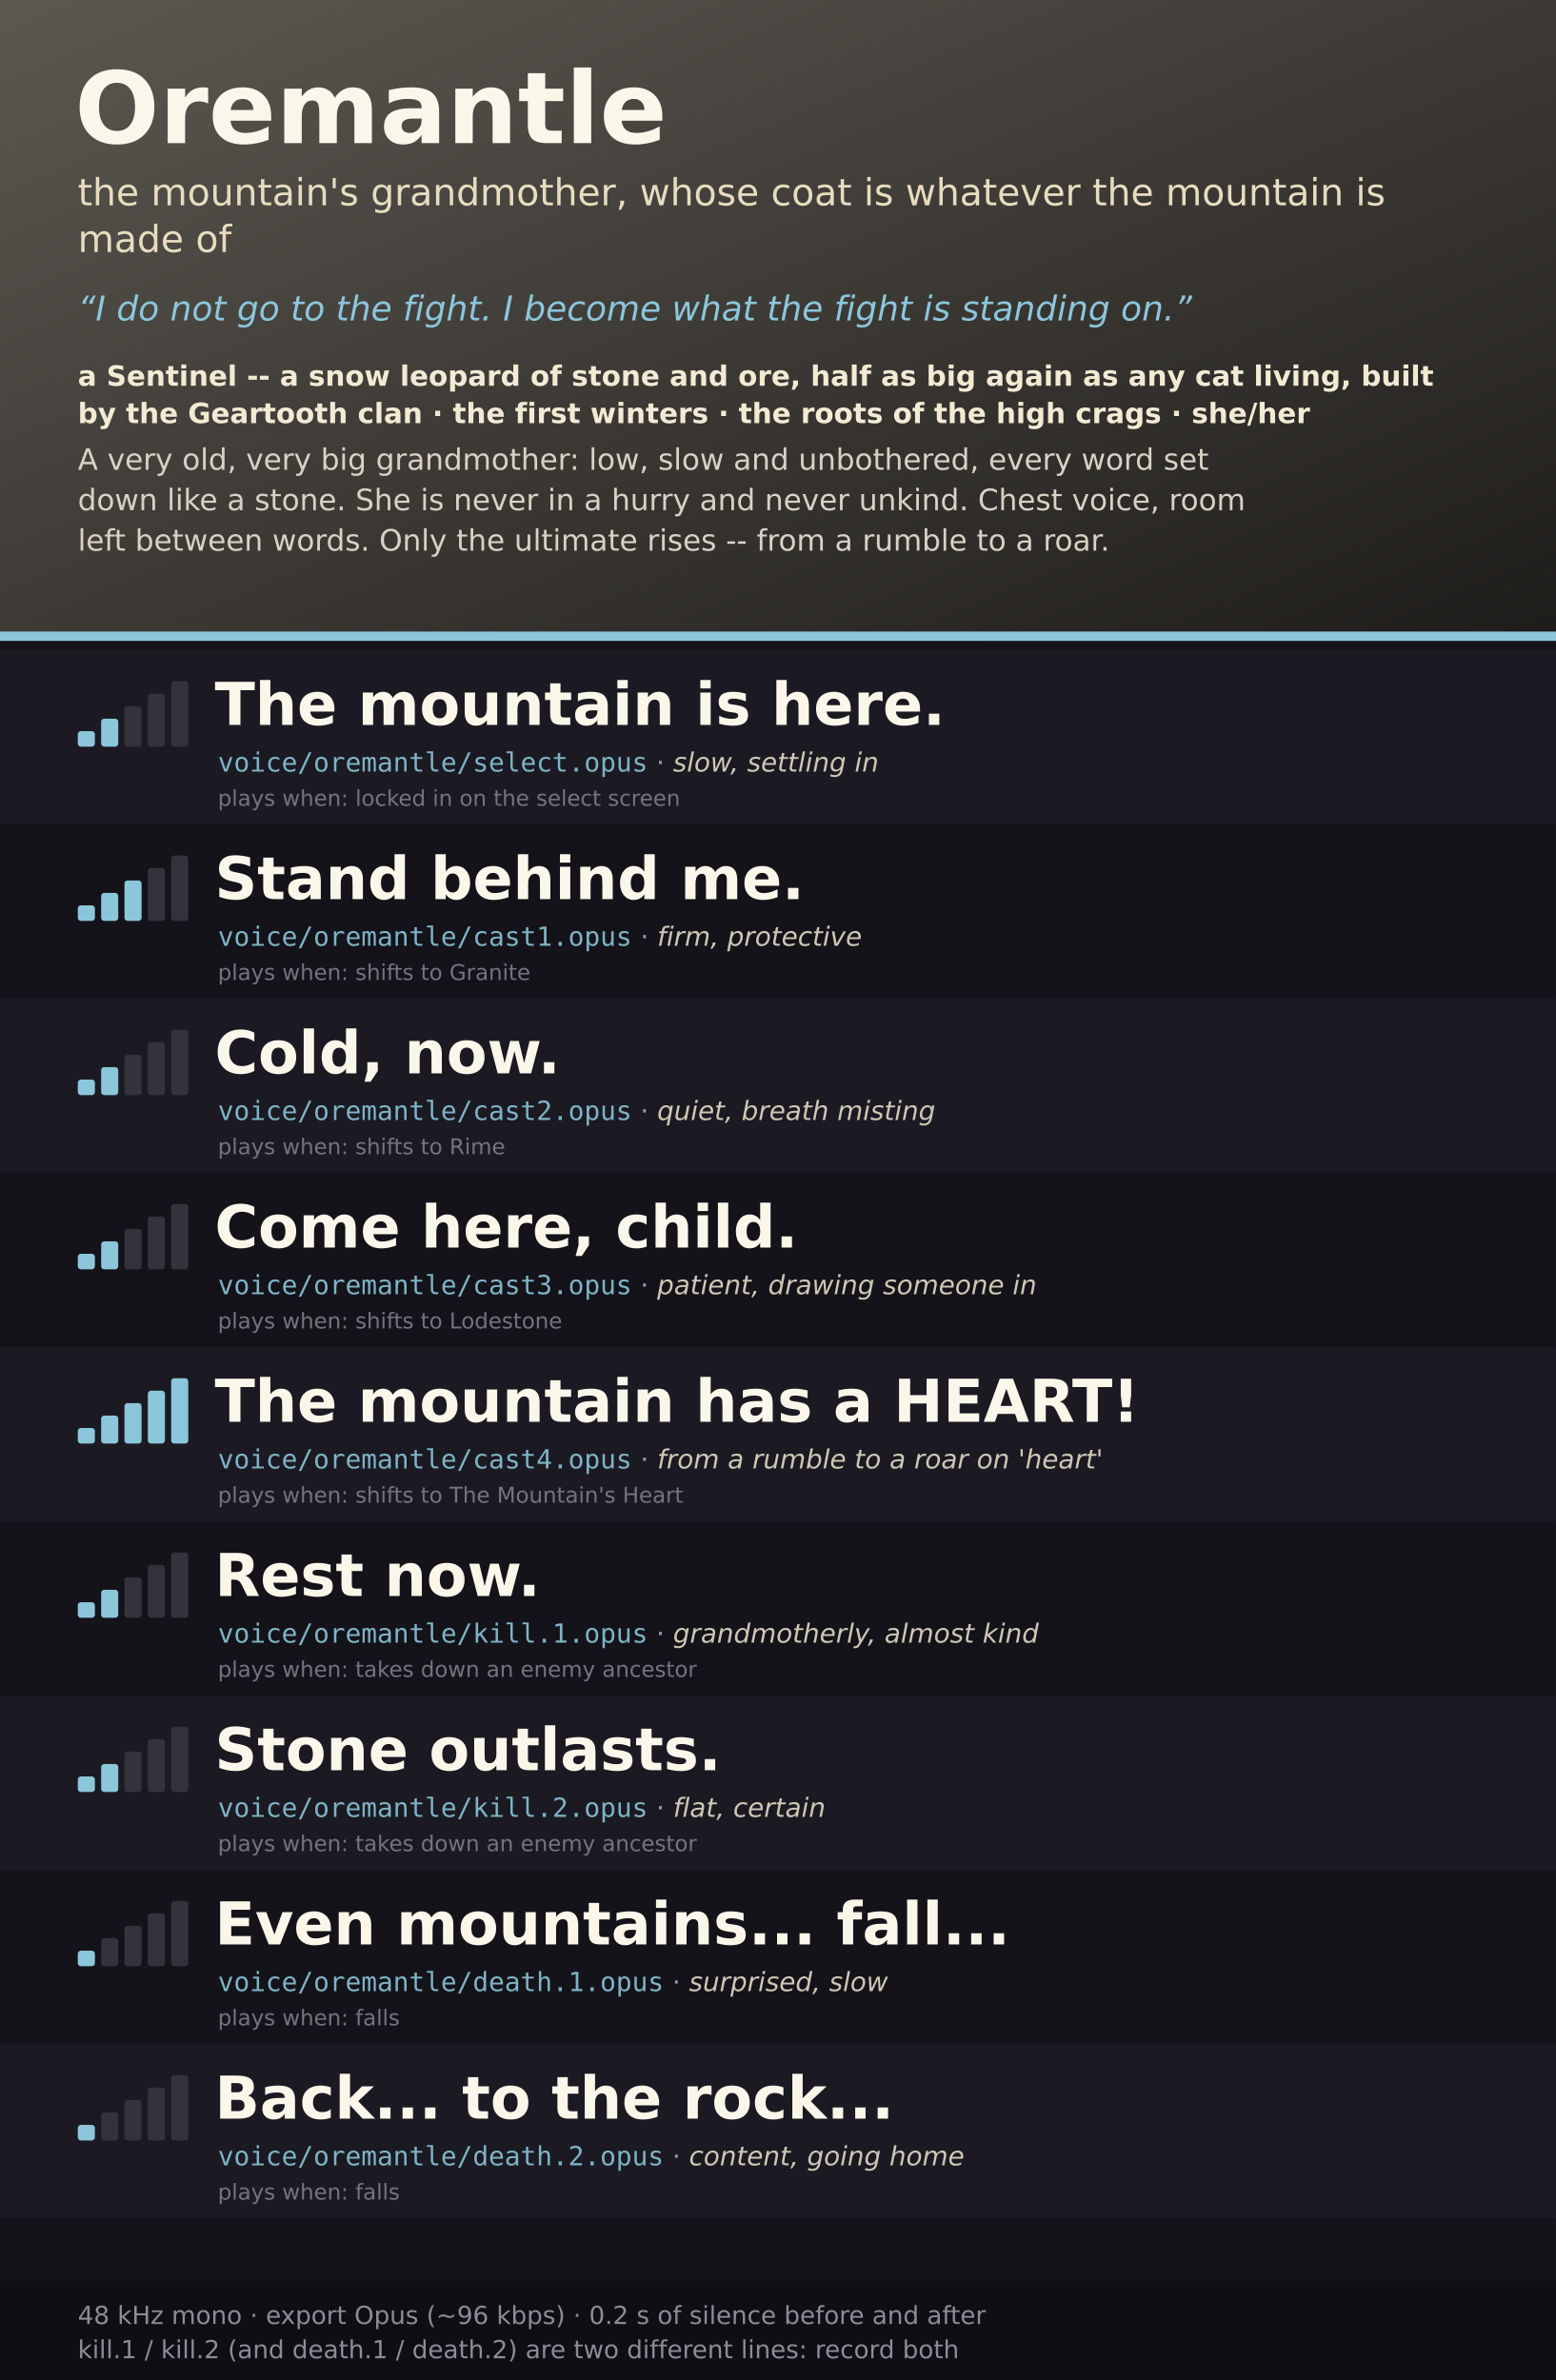
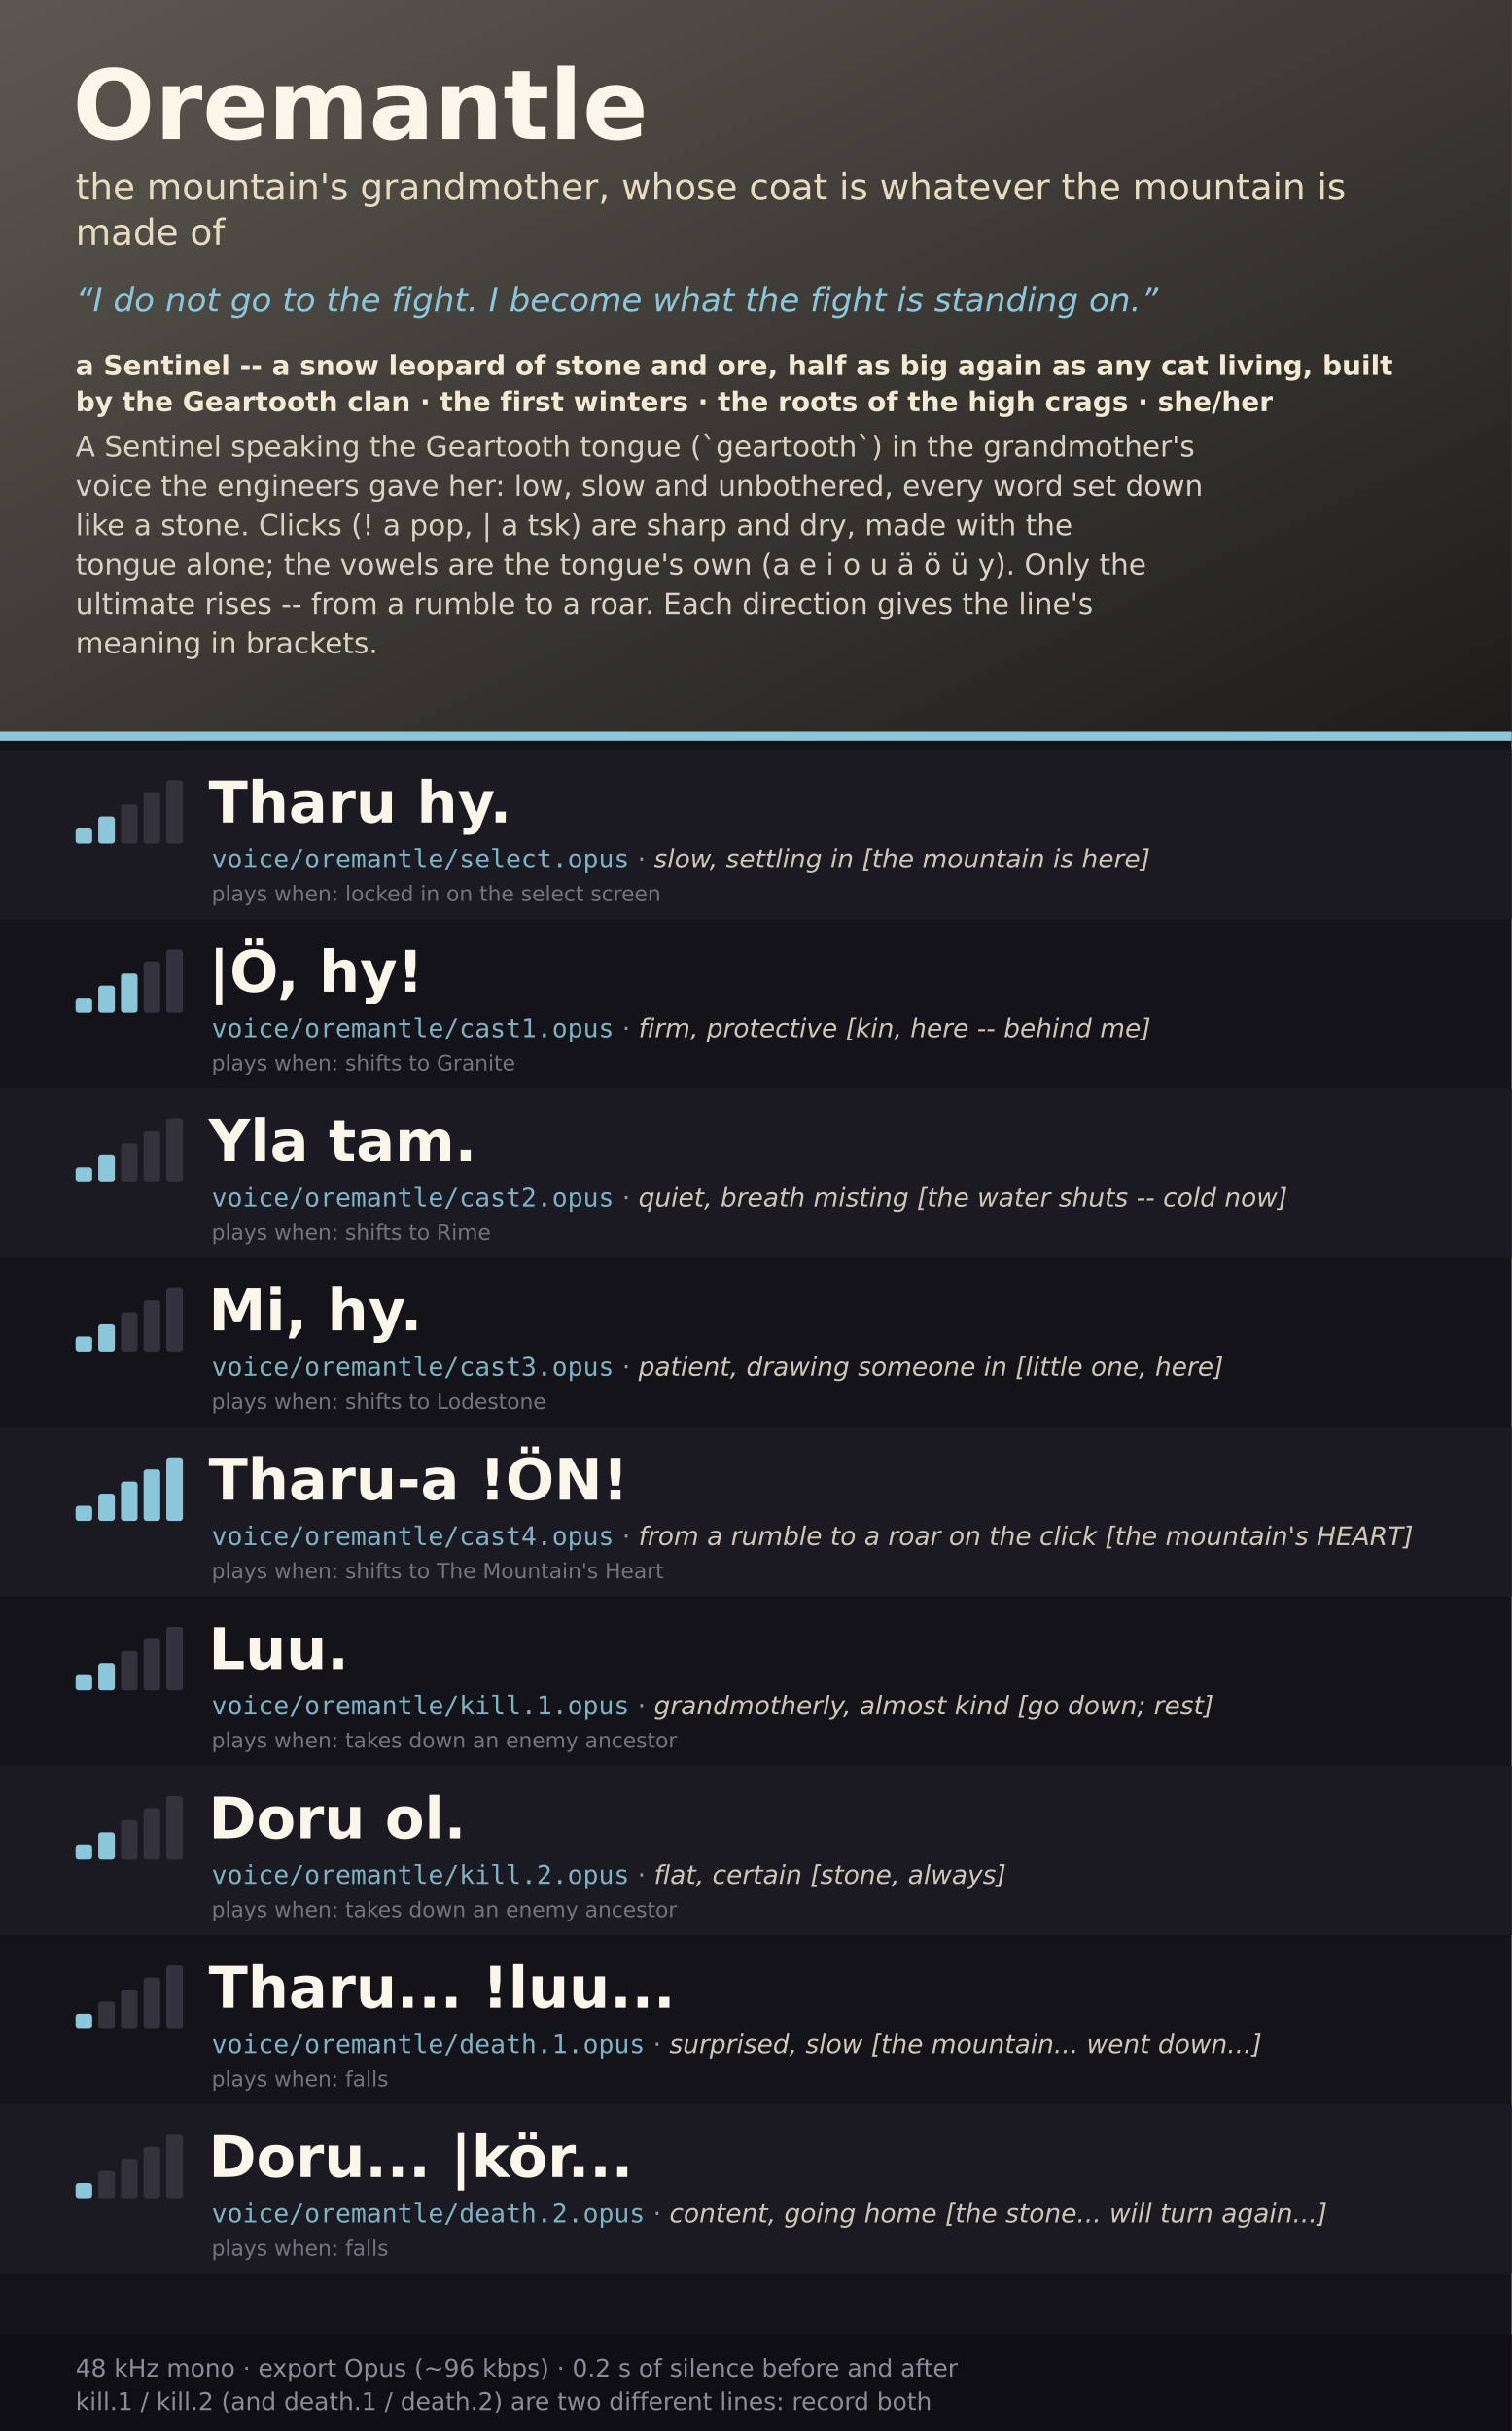
- <svg xmlns="http://www.w3.org/2000/svg" width="1000" height="1530" viewBox="0 0 1000 1530" font-family="DejaVu Sans, Helvetica, Arial, sans-serif">
+ <svg xmlns="http://www.w3.org/2000/svg" width="1000" height="1608" viewBox="0 0 1000 1608" font-family="DejaVu Sans, Helvetica, Arial, sans-serif">
  <defs>
    <linearGradient id="hd" x1="0" y1="0" x2="1" y2="1">
      <stop offset="0" stop-color="#5c5851" />
      <stop offset="1" stop-color="#1e1c1a" />
    </linearGradient>
  </defs>
-   <rect width="1000" height="1530" fill="#141319" />
-   <rect width="1000" height="412" fill="url(#hd)" />
-   <rect y="406" width="1000" height="6" fill="#8cc6db" />
+   <rect width="1000" height="1608" fill="#141319" />
+   <rect width="1000" height="490" fill="url(#hd)" />
+   <rect y="484" width="1000" height="6" fill="#8cc6db" />
  <text x="48" y="92" font-size="64" font-weight="bold" fill="#fbf6ea">Oremantle</text>
  <text x="50" y="132" font-size="24" fill="#e8dcc0">the mountain's grandmother, whose coat is whatever the mountain is</text>
  <text x="50" y="162" font-size="24" fill="#e8dcc0">made of</text>
  <text x="50" y="206" font-size="22" font-style="italic" fill="#8cc6db">“I do not go to the fight. I become what the fight is standing on.”</text>
  <text x="50" y="248" font-size="18" font-weight="bold" fill="#f3ead4">a Sentinel -- a snow leopard of stone and ore, half as big again as any cat living, built</text>
  <text x="50" y="272" font-size="18" font-weight="bold" fill="#f3ead4">by the Geartooth clan · the first winters · the roots of the high crags · she/her</text>
-   <text x="50" y="302" font-size="19" fill="#d8d2c4">A very old, very big grandmother: low, slow and unbothered, every word set</text>
-   <text x="50" y="328" font-size="19" fill="#d8d2c4">down like a stone. She is never in a hurry and never unkind. Chest voice, room</text>
-   <text x="50" y="354" font-size="19" fill="#d8d2c4">left between words. Only the ultimate rises -- from a rumble to a roar.</text>
-   <rect x="0" y="418" width="1000" height="112" fill="#1b1a22" />
-   <rect x="50" y="470" width="11" height="10" rx="2" fill="#8cc6db" />
-   <rect x="65" y="462" width="11" height="18" rx="2" fill="#8cc6db" />
-   <rect x="80" y="454" width="11" height="26" rx="2" fill="#34323d" />
-   <rect x="95" y="446" width="11" height="34" rx="2" fill="#34323d" />
-   <rect x="110" y="438" width="11" height="42" rx="2" fill="#34323d" />
-   <text x="138" y="466" font-size="38" font-weight="bold" fill="#fbf6ea">The mountain is here.</text>
-   <text x="140" y="496" font-size="17" fill="#9e98a8">
-     <tspan font-family="DejaVu Sans Mono, monospace" fill="#7eb3c5">voice/oremantle/select.opus</tspan>  ·  <tspan font-style="italic" fill="#cfc7b6">slow, settling in</tspan>
+   <text x="50" y="302" font-size="19" fill="#d8d2c4">A Sentinel speaking the Geartooth tongue (`geartooth`) in the grandmother's</text>
+   <text x="50" y="328" font-size="19" fill="#d8d2c4">voice the engineers gave her: low, slow and unbothered, every word set down</text>
+   <text x="50" y="354" font-size="19" fill="#d8d2c4">like a stone. Clicks (! a pop, | a tsk) are sharp and dry, made with the</text>
+   <text x="50" y="380" font-size="19" fill="#d8d2c4">tongue alone; the vowels are the tongue's own (a e i o u ä ö ü y). Only the</text>
+   <text x="50" y="406" font-size="19" fill="#d8d2c4">ultimate rises -- from a rumble to a roar. Each direction gives the line's</text>
+   <text x="50" y="432" font-size="19" fill="#d8d2c4">meaning in brackets.</text>
+   <rect x="0" y="496" width="1000" height="112" fill="#1b1a22" />
+   <rect x="50" y="548" width="11" height="10" rx="2" fill="#8cc6db" />
+   <rect x="65" y="540" width="11" height="18" rx="2" fill="#8cc6db" />
+   <rect x="80" y="532" width="11" height="26" rx="2" fill="#34323d" />
+   <rect x="95" y="524" width="11" height="34" rx="2" fill="#34323d" />
+   <rect x="110" y="516" width="11" height="42" rx="2" fill="#34323d" />
+   <text x="138" y="544" font-size="38" font-weight="bold" fill="#fbf6ea">Tharu hy.</text>
+   <text x="140" y="574" font-size="17" fill="#9e98a8">
+     <tspan font-family="DejaVu Sans Mono, monospace" fill="#7eb3c5">voice/oremantle/select.opus</tspan>  ·  <tspan font-style="italic" fill="#cfc7b6">slow, settling in [the mountain is here]</tspan>
  </text>
-   <text x="140" y="518" font-size="14" fill="#77727f">plays when: locked in on the select screen</text>
-   <rect x="50" y="582" width="11" height="10" rx="2" fill="#8cc6db" />
-   <rect x="65" y="574" width="11" height="18" rx="2" fill="#8cc6db" />
-   <rect x="80" y="566" width="11" height="26" rx="2" fill="#8cc6db" />
-   <rect x="95" y="558" width="11" height="34" rx="2" fill="#34323d" />
-   <rect x="110" y="550" width="11" height="42" rx="2" fill="#34323d" />
-   <text x="138" y="578" font-size="38" font-weight="bold" fill="#fbf6ea">Stand behind me.</text>
-   <text x="140" y="608" font-size="17" fill="#9e98a8">
-     <tspan font-family="DejaVu Sans Mono, monospace" fill="#7eb3c5">voice/oremantle/cast1.opus</tspan>  ·  <tspan font-style="italic" fill="#cfc7b6">firm, protective</tspan>
+   <text x="140" y="596" font-size="14" fill="#77727f">plays when: locked in on the select screen</text>
+   <rect x="50" y="660" width="11" height="10" rx="2" fill="#8cc6db" />
+   <rect x="65" y="652" width="11" height="18" rx="2" fill="#8cc6db" />
+   <rect x="80" y="644" width="11" height="26" rx="2" fill="#8cc6db" />
+   <rect x="95" y="636" width="11" height="34" rx="2" fill="#34323d" />
+   <rect x="110" y="628" width="11" height="42" rx="2" fill="#34323d" />
+   <text x="138" y="656" font-size="38" font-weight="bold" fill="#fbf6ea">|Ö, hy!</text>
+   <text x="140" y="686" font-size="17" fill="#9e98a8">
+     <tspan font-family="DejaVu Sans Mono, monospace" fill="#7eb3c5">voice/oremantle/cast1.opus</tspan>  ·  <tspan font-style="italic" fill="#cfc7b6">firm, protective [kin, here -- behind me]</tspan>
  </text>
-   <text x="140" y="630" font-size="14" fill="#77727f">plays when: shifts to Granite</text>
-   <rect x="0" y="642" width="1000" height="112" fill="#1b1a22" />
-   <rect x="50" y="694" width="11" height="10" rx="2" fill="#8cc6db" />
-   <rect x="65" y="686" width="11" height="18" rx="2" fill="#8cc6db" />
-   <rect x="80" y="678" width="11" height="26" rx="2" fill="#34323d" />
-   <rect x="95" y="670" width="11" height="34" rx="2" fill="#34323d" />
-   <rect x="110" y="662" width="11" height="42" rx="2" fill="#34323d" />
-   <text x="138" y="690" font-size="38" font-weight="bold" fill="#fbf6ea">Cold, now.</text>
-   <text x="140" y="720" font-size="17" fill="#9e98a8">
-     <tspan font-family="DejaVu Sans Mono, monospace" fill="#7eb3c5">voice/oremantle/cast2.opus</tspan>  ·  <tspan font-style="italic" fill="#cfc7b6">quiet, breath misting</tspan>
+   <text x="140" y="708" font-size="14" fill="#77727f">plays when: shifts to Granite</text>
+   <rect x="0" y="720" width="1000" height="112" fill="#1b1a22" />
+   <rect x="50" y="772" width="11" height="10" rx="2" fill="#8cc6db" />
+   <rect x="65" y="764" width="11" height="18" rx="2" fill="#8cc6db" />
+   <rect x="80" y="756" width="11" height="26" rx="2" fill="#34323d" />
+   <rect x="95" y="748" width="11" height="34" rx="2" fill="#34323d" />
+   <rect x="110" y="740" width="11" height="42" rx="2" fill="#34323d" />
+   <text x="138" y="768" font-size="38" font-weight="bold" fill="#fbf6ea">Yla tam.</text>
+   <text x="140" y="798" font-size="17" fill="#9e98a8">
+     <tspan font-family="DejaVu Sans Mono, monospace" fill="#7eb3c5">voice/oremantle/cast2.opus</tspan>  ·  <tspan font-style="italic" fill="#cfc7b6">quiet, breath misting [the water shuts -- cold now]</tspan>
  </text>
-   <text x="140" y="742" font-size="14" fill="#77727f">plays when: shifts to Rime</text>
-   <rect x="50" y="806" width="11" height="10" rx="2" fill="#8cc6db" />
-   <rect x="65" y="798" width="11" height="18" rx="2" fill="#8cc6db" />
-   <rect x="80" y="790" width="11" height="26" rx="2" fill="#34323d" />
-   <rect x="95" y="782" width="11" height="34" rx="2" fill="#34323d" />
-   <rect x="110" y="774" width="11" height="42" rx="2" fill="#34323d" />
-   <text x="138" y="802" font-size="38" font-weight="bold" fill="#fbf6ea">Come here, child.</text>
-   <text x="140" y="832" font-size="17" fill="#9e98a8">
-     <tspan font-family="DejaVu Sans Mono, monospace" fill="#7eb3c5">voice/oremantle/cast3.opus</tspan>  ·  <tspan font-style="italic" fill="#cfc7b6">patient, drawing someone in</tspan>
+   <text x="140" y="820" font-size="14" fill="#77727f">plays when: shifts to Rime</text>
+   <rect x="50" y="884" width="11" height="10" rx="2" fill="#8cc6db" />
+   <rect x="65" y="876" width="11" height="18" rx="2" fill="#8cc6db" />
+   <rect x="80" y="868" width="11" height="26" rx="2" fill="#34323d" />
+   <rect x="95" y="860" width="11" height="34" rx="2" fill="#34323d" />
+   <rect x="110" y="852" width="11" height="42" rx="2" fill="#34323d" />
+   <text x="138" y="880" font-size="38" font-weight="bold" fill="#fbf6ea">Mi, hy.</text>
+   <text x="140" y="910" font-size="17" fill="#9e98a8">
+     <tspan font-family="DejaVu Sans Mono, monospace" fill="#7eb3c5">voice/oremantle/cast3.opus</tspan>  ·  <tspan font-style="italic" fill="#cfc7b6">patient, drawing someone in [little one, here]</tspan>
  </text>
-   <text x="140" y="854" font-size="14" fill="#77727f">plays when: shifts to Lodestone</text>
-   <rect x="0" y="866" width="1000" height="112" fill="#1b1a22" />
-   <rect x="50" y="918" width="11" height="10" rx="2" fill="#8cc6db" />
-   <rect x="65" y="910" width="11" height="18" rx="2" fill="#8cc6db" />
-   <rect x="80" y="902" width="11" height="26" rx="2" fill="#8cc6db" />
-   <rect x="95" y="894" width="11" height="34" rx="2" fill="#8cc6db" />
-   <rect x="110" y="886" width="11" height="42" rx="2" fill="#8cc6db" />
-   <text x="138" y="914" font-size="38" font-weight="bold" fill="#fbf6ea">The mountain has a HEART!</text>
-   <text x="140" y="944" font-size="17" fill="#9e98a8">
-     <tspan font-family="DejaVu Sans Mono, monospace" fill="#7eb3c5">voice/oremantle/cast4.opus</tspan>  ·  <tspan font-style="italic" fill="#cfc7b6">from a rumble to a roar on 'heart'</tspan>
+   <text x="140" y="932" font-size="14" fill="#77727f">plays when: shifts to Lodestone</text>
+   <rect x="0" y="944" width="1000" height="112" fill="#1b1a22" />
+   <rect x="50" y="996" width="11" height="10" rx="2" fill="#8cc6db" />
+   <rect x="65" y="988" width="11" height="18" rx="2" fill="#8cc6db" />
+   <rect x="80" y="980" width="11" height="26" rx="2" fill="#8cc6db" />
+   <rect x="95" y="972" width="11" height="34" rx="2" fill="#8cc6db" />
+   <rect x="110" y="964" width="11" height="42" rx="2" fill="#8cc6db" />
+   <text x="138" y="992" font-size="38" font-weight="bold" fill="#fbf6ea">Tharu-a !ÖN!</text>
+   <text x="140" y="1022" font-size="17" fill="#9e98a8">
+     <tspan font-family="DejaVu Sans Mono, monospace" fill="#7eb3c5">voice/oremantle/cast4.opus</tspan>  ·  <tspan font-style="italic" fill="#cfc7b6">from a rumble to a roar on the click [the mountain's HEART]</tspan>
  </text>
-   <text x="140" y="966" font-size="14" fill="#77727f">plays when: shifts to The Mountain's Heart</text>
-   <rect x="50" y="1030" width="11" height="10" rx="2" fill="#8cc6db" />
-   <rect x="65" y="1022" width="11" height="18" rx="2" fill="#8cc6db" />
-   <rect x="80" y="1014" width="11" height="26" rx="2" fill="#34323d" />
-   <rect x="95" y="1006" width="11" height="34" rx="2" fill="#34323d" />
-   <rect x="110" y="998" width="11" height="42" rx="2" fill="#34323d" />
-   <text x="138" y="1026" font-size="38" font-weight="bold" fill="#fbf6ea">Rest now.</text>
-   <text x="140" y="1056" font-size="17" fill="#9e98a8">
-     <tspan font-family="DejaVu Sans Mono, monospace" fill="#7eb3c5">voice/oremantle/kill.1.opus</tspan>  ·  <tspan font-style="italic" fill="#cfc7b6">grandmotherly, almost kind</tspan>
+   <text x="140" y="1044" font-size="14" fill="#77727f">plays when: shifts to The Mountain's Heart</text>
+   <rect x="50" y="1108" width="11" height="10" rx="2" fill="#8cc6db" />
+   <rect x="65" y="1100" width="11" height="18" rx="2" fill="#8cc6db" />
+   <rect x="80" y="1092" width="11" height="26" rx="2" fill="#34323d" />
+   <rect x="95" y="1084" width="11" height="34" rx="2" fill="#34323d" />
+   <rect x="110" y="1076" width="11" height="42" rx="2" fill="#34323d" />
+   <text x="138" y="1104" font-size="38" font-weight="bold" fill="#fbf6ea">Luu.</text>
+   <text x="140" y="1134" font-size="17" fill="#9e98a8">
+     <tspan font-family="DejaVu Sans Mono, monospace" fill="#7eb3c5">voice/oremantle/kill.1.opus</tspan>  ·  <tspan font-style="italic" fill="#cfc7b6">grandmotherly, almost kind [go down; rest]</tspan>
  </text>
-   <text x="140" y="1078" font-size="14" fill="#77727f">plays when: takes down an enemy ancestor</text>
-   <rect x="0" y="1090" width="1000" height="112" fill="#1b1a22" />
-   <rect x="50" y="1142" width="11" height="10" rx="2" fill="#8cc6db" />
-   <rect x="65" y="1134" width="11" height="18" rx="2" fill="#8cc6db" />
-   <rect x="80" y="1126" width="11" height="26" rx="2" fill="#34323d" />
-   <rect x="95" y="1118" width="11" height="34" rx="2" fill="#34323d" />
-   <rect x="110" y="1110" width="11" height="42" rx="2" fill="#34323d" />
-   <text x="138" y="1138" font-size="38" font-weight="bold" fill="#fbf6ea">Stone outlasts.</text>
-   <text x="140" y="1168" font-size="17" fill="#9e98a8">
-     <tspan font-family="DejaVu Sans Mono, monospace" fill="#7eb3c5">voice/oremantle/kill.2.opus</tspan>  ·  <tspan font-style="italic" fill="#cfc7b6">flat, certain</tspan>
+   <text x="140" y="1156" font-size="14" fill="#77727f">plays when: takes down an enemy ancestor</text>
+   <rect x="0" y="1168" width="1000" height="112" fill="#1b1a22" />
+   <rect x="50" y="1220" width="11" height="10" rx="2" fill="#8cc6db" />
+   <rect x="65" y="1212" width="11" height="18" rx="2" fill="#8cc6db" />
+   <rect x="80" y="1204" width="11" height="26" rx="2" fill="#34323d" />
+   <rect x="95" y="1196" width="11" height="34" rx="2" fill="#34323d" />
+   <rect x="110" y="1188" width="11" height="42" rx="2" fill="#34323d" />
+   <text x="138" y="1216" font-size="38" font-weight="bold" fill="#fbf6ea">Doru ol.</text>
+   <text x="140" y="1246" font-size="17" fill="#9e98a8">
+     <tspan font-family="DejaVu Sans Mono, monospace" fill="#7eb3c5">voice/oremantle/kill.2.opus</tspan>  ·  <tspan font-style="italic" fill="#cfc7b6">flat, certain [stone, always]</tspan>
  </text>
-   <text x="140" y="1190" font-size="14" fill="#77727f">plays when: takes down an enemy ancestor</text>
-   <rect x="50" y="1254" width="11" height="10" rx="2" fill="#8cc6db" />
-   <rect x="65" y="1246" width="11" height="18" rx="2" fill="#34323d" />
-   <rect x="80" y="1238" width="11" height="26" rx="2" fill="#34323d" />
-   <rect x="95" y="1230" width="11" height="34" rx="2" fill="#34323d" />
-   <rect x="110" y="1222" width="11" height="42" rx="2" fill="#34323d" />
-   <text x="138" y="1250" font-size="38" font-weight="bold" fill="#fbf6ea">Even mountains... fall...</text>
-   <text x="140" y="1280" font-size="17" fill="#9e98a8">
-     <tspan font-family="DejaVu Sans Mono, monospace" fill="#7eb3c5">voice/oremantle/death.1.opus</tspan>  ·  <tspan font-style="italic" fill="#cfc7b6">surprised, slow</tspan>
+   <text x="140" y="1268" font-size="14" fill="#77727f">plays when: takes down an enemy ancestor</text>
+   <rect x="50" y="1332" width="11" height="10" rx="2" fill="#8cc6db" />
+   <rect x="65" y="1324" width="11" height="18" rx="2" fill="#34323d" />
+   <rect x="80" y="1316" width="11" height="26" rx="2" fill="#34323d" />
+   <rect x="95" y="1308" width="11" height="34" rx="2" fill="#34323d" />
+   <rect x="110" y="1300" width="11" height="42" rx="2" fill="#34323d" />
+   <text x="138" y="1328" font-size="38" font-weight="bold" fill="#fbf6ea">Tharu... !luu...</text>
+   <text x="140" y="1358" font-size="17" fill="#9e98a8">
+     <tspan font-family="DejaVu Sans Mono, monospace" fill="#7eb3c5">voice/oremantle/death.1.opus</tspan>  ·  <tspan font-style="italic" fill="#cfc7b6">surprised, slow [the mountain... went down...]</tspan>
  </text>
-   <text x="140" y="1302" font-size="14" fill="#77727f">plays when: falls</text>
-   <rect x="0" y="1314" width="1000" height="112" fill="#1b1a22" />
-   <rect x="50" y="1366" width="11" height="10" rx="2" fill="#8cc6db" />
-   <rect x="65" y="1358" width="11" height="18" rx="2" fill="#34323d" />
-   <rect x="80" y="1350" width="11" height="26" rx="2" fill="#34323d" />
-   <rect x="95" y="1342" width="11" height="34" rx="2" fill="#34323d" />
-   <rect x="110" y="1334" width="11" height="42" rx="2" fill="#34323d" />
-   <text x="138" y="1362" font-size="38" font-weight="bold" fill="#fbf6ea">Back... to the rock...</text>
-   <text x="140" y="1392" font-size="17" fill="#9e98a8">
-     <tspan font-family="DejaVu Sans Mono, monospace" fill="#7eb3c5">voice/oremantle/death.2.opus</tspan>  ·  <tspan font-style="italic" fill="#cfc7b6">content, going home</tspan>
+   <text x="140" y="1380" font-size="14" fill="#77727f">plays when: falls</text>
+   <rect x="0" y="1392" width="1000" height="112" fill="#1b1a22" />
+   <rect x="50" y="1444" width="11" height="10" rx="2" fill="#8cc6db" />
+   <rect x="65" y="1436" width="11" height="18" rx="2" fill="#34323d" />
+   <rect x="80" y="1428" width="11" height="26" rx="2" fill="#34323d" />
+   <rect x="95" y="1420" width="11" height="34" rx="2" fill="#34323d" />
+   <rect x="110" y="1412" width="11" height="42" rx="2" fill="#34323d" />
+   <text x="138" y="1440" font-size="38" font-weight="bold" fill="#fbf6ea">Doru... |kör...</text>
+   <text x="140" y="1470" font-size="17" fill="#9e98a8">
+     <tspan font-family="DejaVu Sans Mono, monospace" fill="#7eb3c5">voice/oremantle/death.2.opus</tspan>  ·  <tspan font-style="italic" fill="#cfc7b6">content, going home [the stone... will turn again...]</tspan>
  </text>
-   <text x="140" y="1414" font-size="14" fill="#77727f">plays when: falls</text>
-   <rect y="1466" width="1000" height="64" fill="#0f0e13" />
-   <text x="50" y="1494" font-size="16" fill="#8f8a98">48 kHz mono · export Opus (~96 kbps) · 0.2 s of silence before and after</text>
-   <text x="50" y="1516" font-size="16" fill="#8f8a98">kill.1 / kill.2 (and death.1 / death.2) are two different lines: record both</text>
+   <text x="140" y="1492" font-size="14" fill="#77727f">plays when: falls</text>
+   <rect y="1544" width="1000" height="64" fill="#0f0e13" />
+   <text x="50" y="1572" font-size="16" fill="#8f8a98">48 kHz mono · export Opus (~96 kbps) · 0.2 s of silence before and after</text>
+   <text x="50" y="1594" font-size="16" fill="#8f8a98">kill.1 / kill.2 (and death.1 / death.2) are two different lines: record both</text>
</svg>
